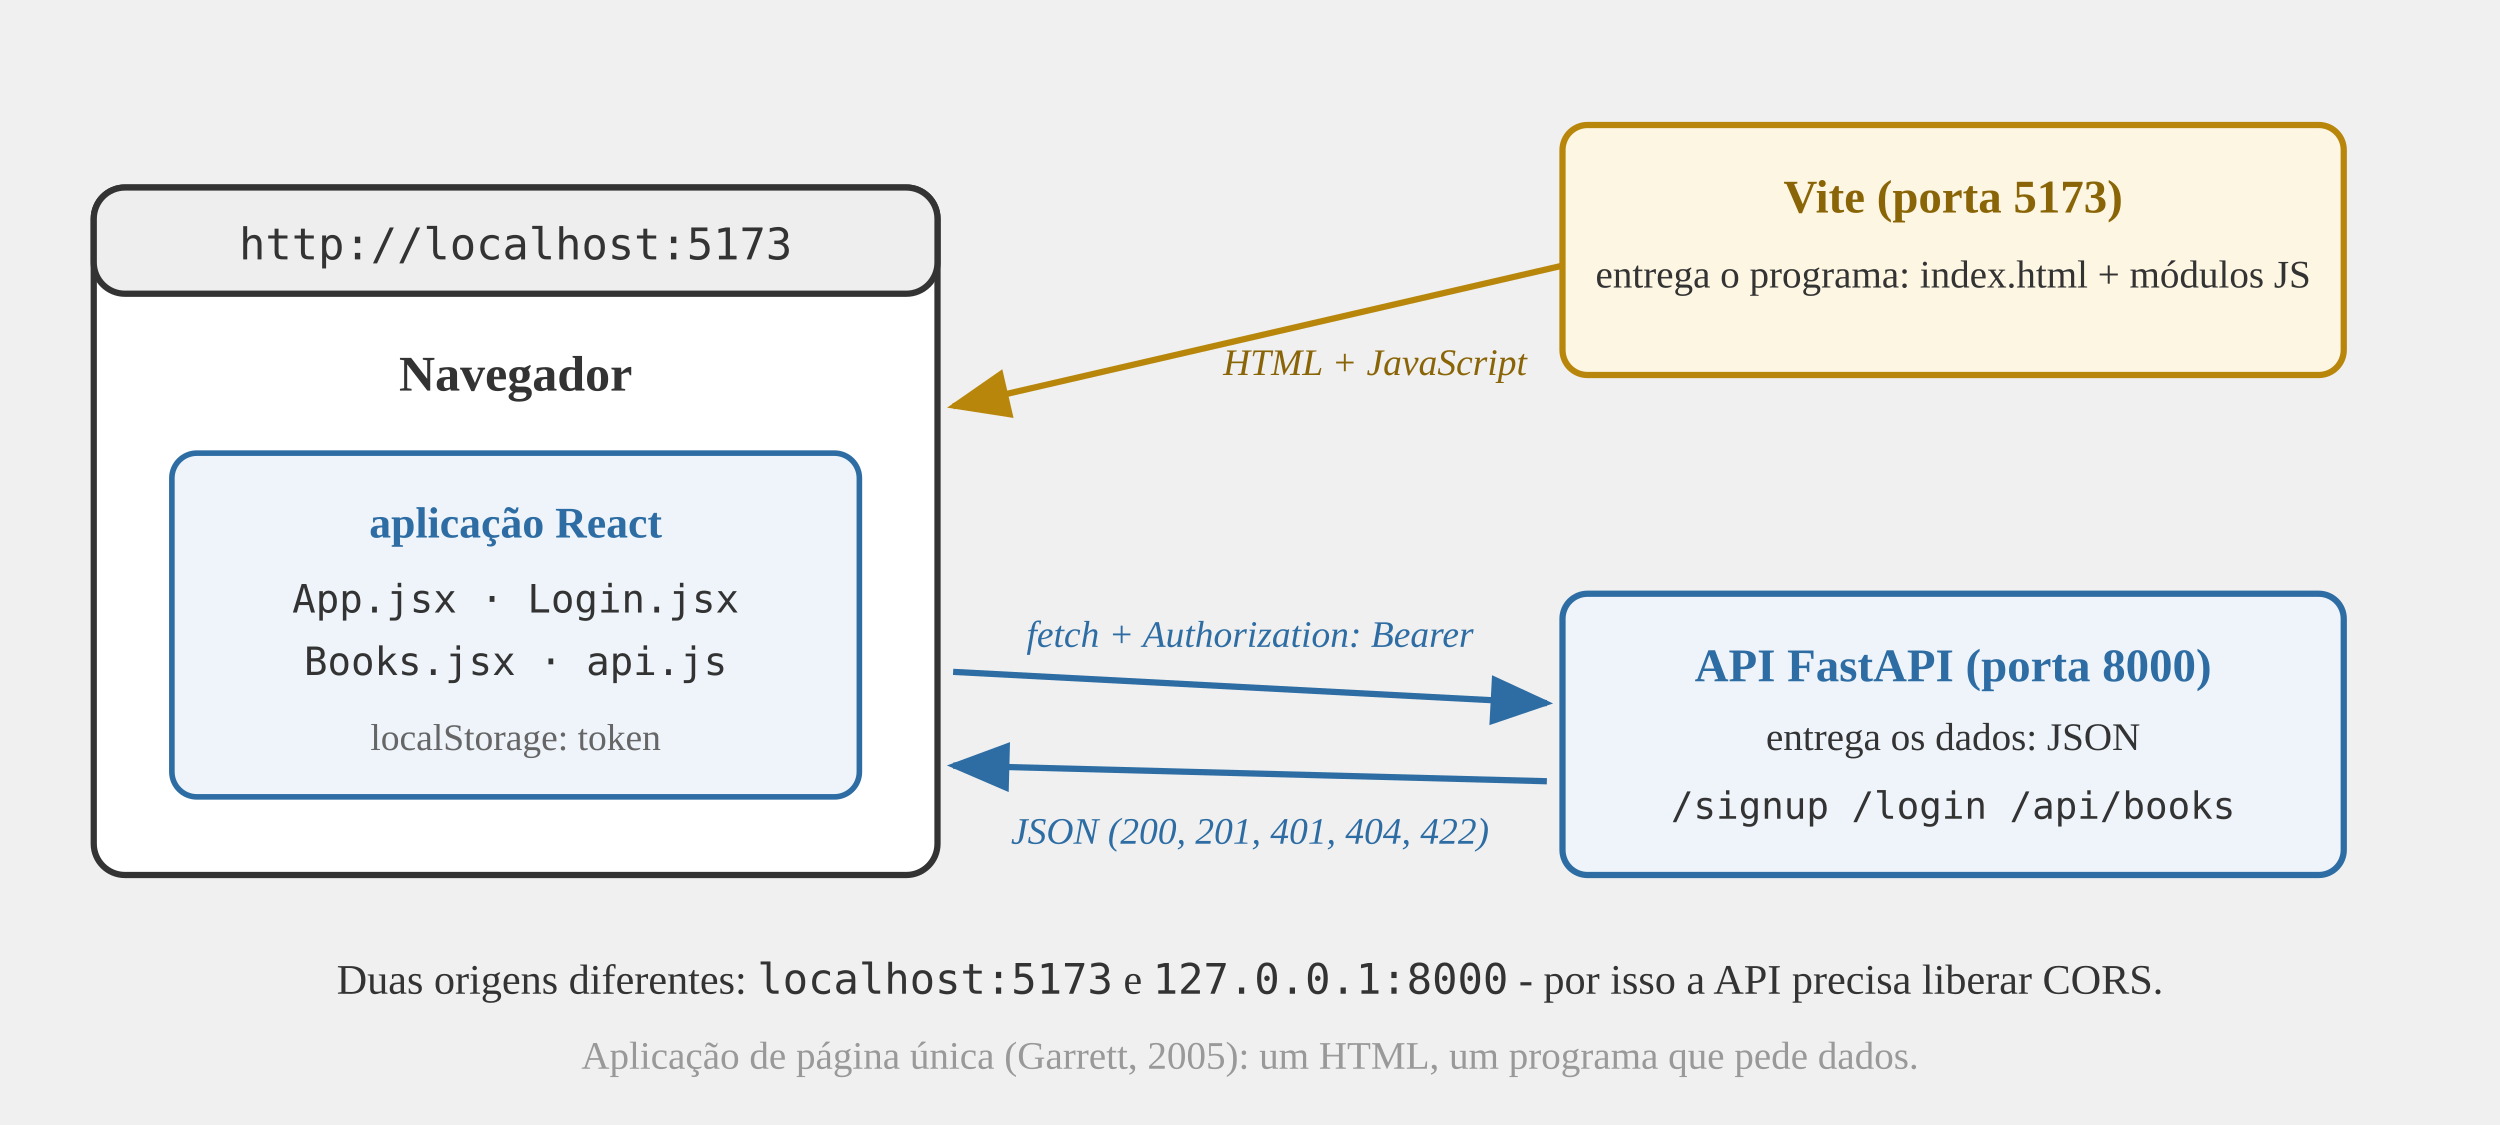
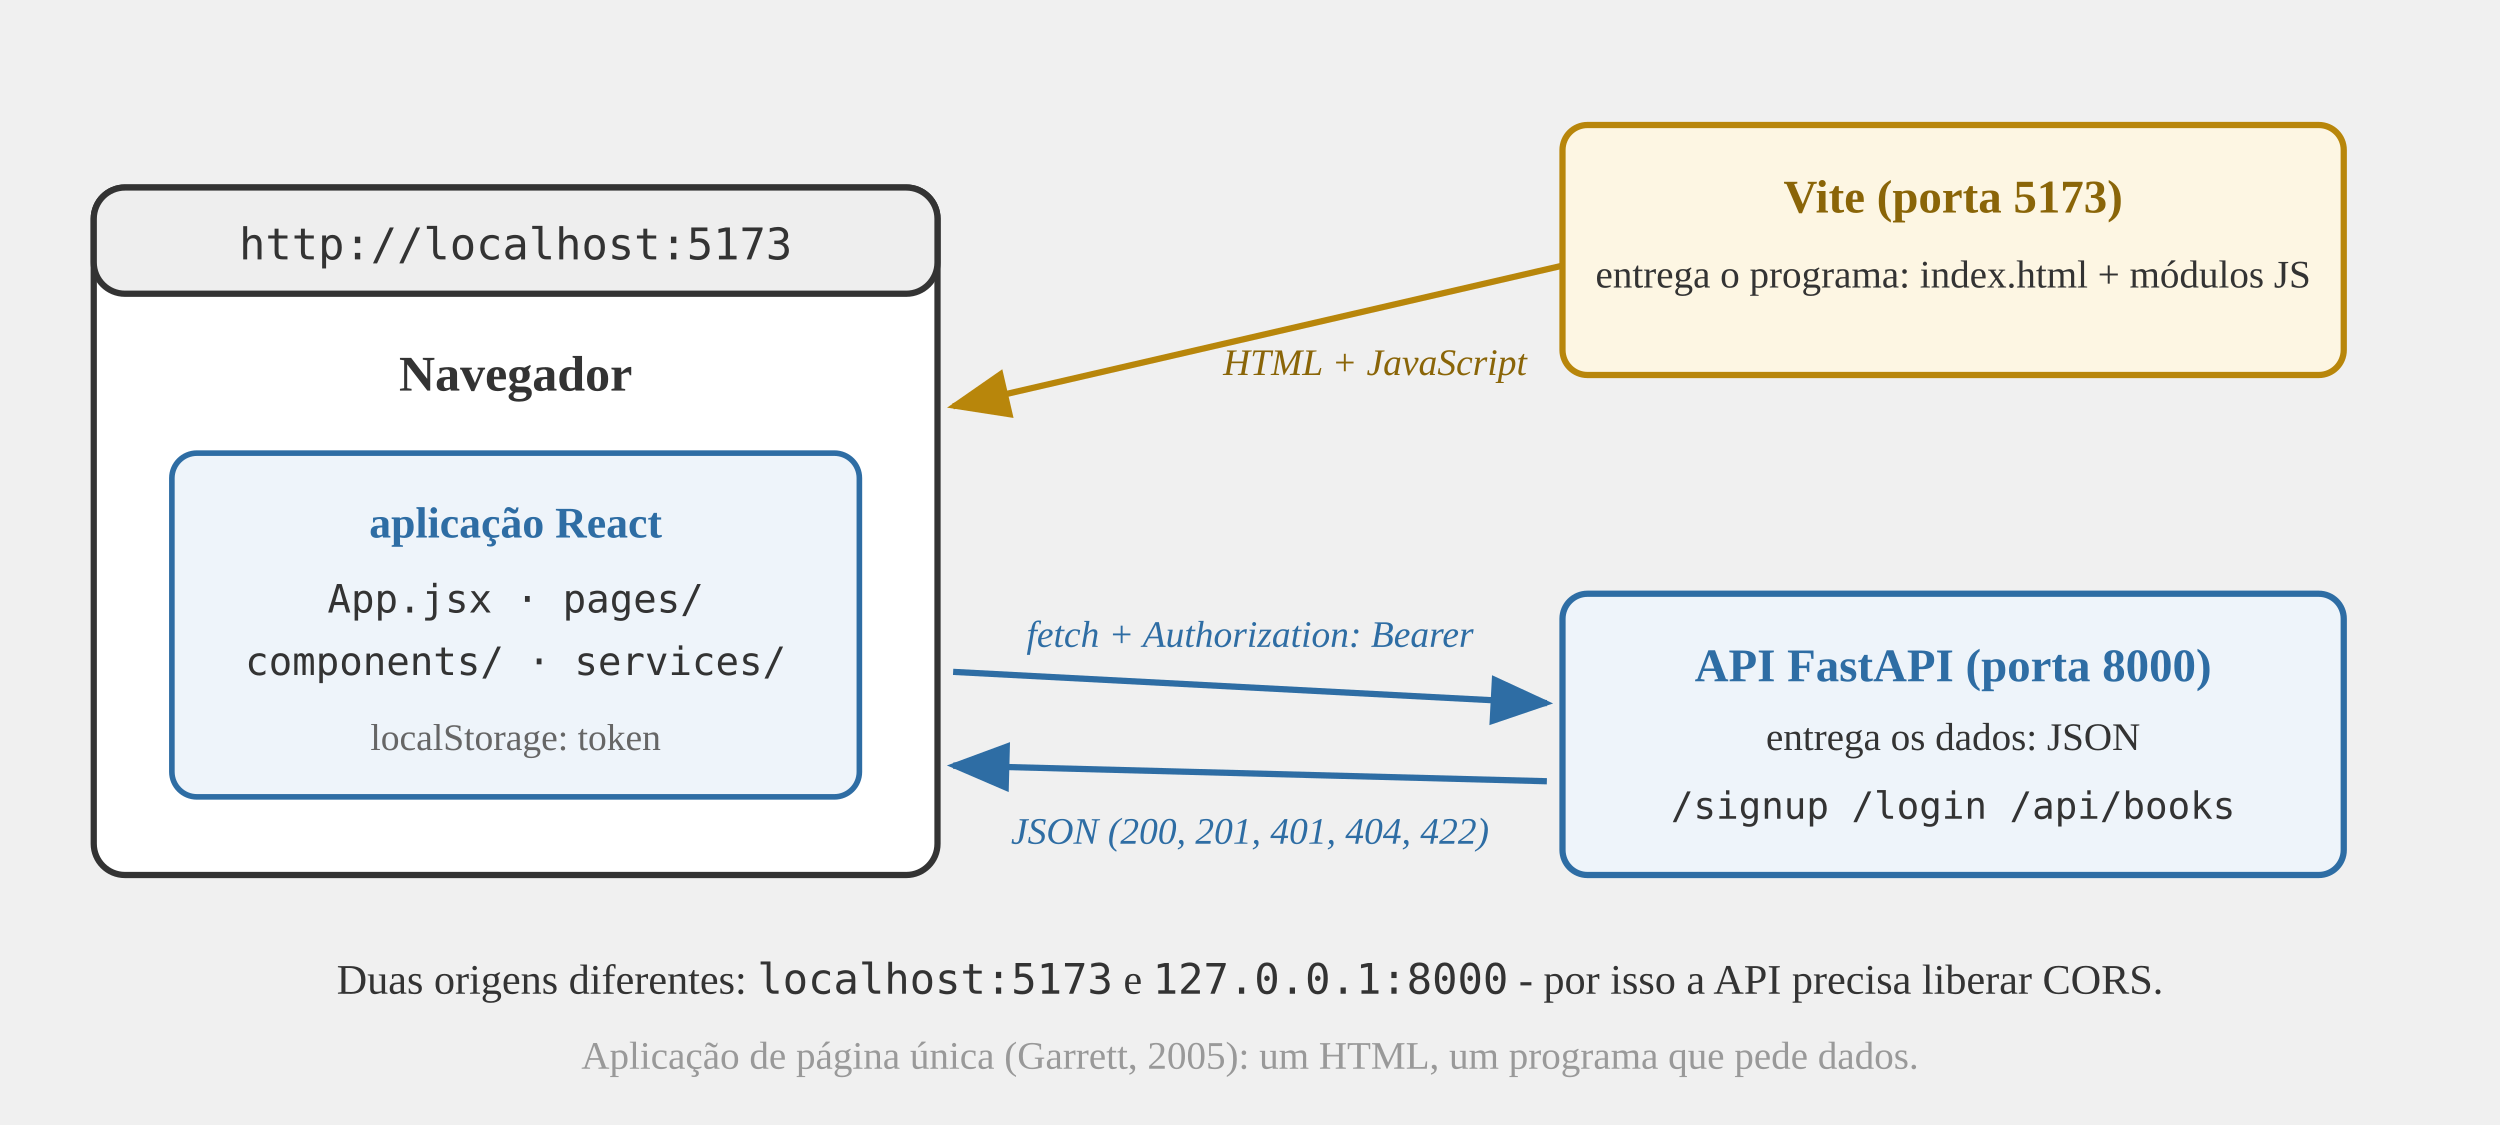
<svg xmlns="http://www.w3.org/2000/svg" viewBox="0 0 800 360" style="width:100%;max-width:760px">
  <defs>
    <marker id="setaA" markerWidth="10" markerHeight="8" refX="9" refY="4" orient="auto">
      <path d="M0,0 L10,4 L0,8 z" fill="#2e6da4" />
    </marker>
    <marker id="setaG" markerWidth="10" markerHeight="8" refX="9" refY="4" orient="auto">
      <path d="M0,0 L10,4 L0,8 z" fill="#b8860b" />
    </marker>
  </defs>
  <rect x="30" y="60" width="270" height="220" rx="10" fill="#fff" stroke="#333" stroke-width="2" />
  <rect x="30" y="60" width="270" height="34" rx="10" fill="#eee" stroke="#333" stroke-width="2" />
  <text x="165" y="83" text-anchor="middle" font-size="14" font-family="monospace" fill="#333">http://localhost:5173</text>
  <text x="165" y="125" text-anchor="middle" font-size="16" font-weight="bold" fill="#333">Navegador</text>
  <rect x="55" y="145" width="220" height="110" rx="8" fill="#eef4fa" stroke="#2e6da4" stroke-width="1.8" />
  <text x="165" y="172" text-anchor="middle" font-size="14" font-weight="bold" fill="#2e6da4">aplicação React</text>
-   <text x="165" y="196" text-anchor="middle" font-size="12.5" font-family="monospace" fill="#333">App.jsx · Login.jsx</text>
-   <text x="165" y="216" text-anchor="middle" font-size="12.5" font-family="monospace" fill="#333">Books.jsx · api.js</text>
+   <text x="165" y="196" text-anchor="middle" font-size="12.5" font-family="monospace" fill="#333">App.jsx · pages/</text>
+   <text x="165" y="216" text-anchor="middle" font-size="12.5" font-family="monospace" fill="#333">components/ · services/</text>
  <text x="165" y="240" text-anchor="middle" font-size="12" fill="#666">localStorage: token</text>
  <rect x="500" y="40" width="250" height="80" rx="8" fill="#fdf6e3" stroke="#b8860b" stroke-width="2" />
  <text x="625" y="68" text-anchor="middle" font-size="15" font-weight="bold" fill="#8a6508">Vite  (porta 5173)</text>
  <text x="625" y="92" text-anchor="middle" font-size="12.5" fill="#333">entrega o programa: index.html + módulos JS</text>
  <path d="M 500 85 L 305 130" fill="none" stroke="#b8860b" stroke-width="2" marker-end="url(#setaG)" />
  <text x="440" y="120" text-anchor="middle" font-size="12" fill="#8a6508" font-style="italic">HTML + JavaScript</text>
  <rect x="500" y="190" width="250" height="90" rx="8" fill="#eef4fa" stroke="#2e6da4" stroke-width="2" />
  <text x="625" y="218" text-anchor="middle" font-size="15" font-weight="bold" fill="#2e6da4">API FastAPI  (porta 8000)</text>
  <text x="625" y="240" text-anchor="middle" font-size="12.5" fill="#333">entrega os dados: JSON</text>
  <text x="625" y="262" text-anchor="middle" font-size="12" font-family="monospace" fill="#333">/signup  /login  /api/books</text>
  <path d="M 305 215 L 495 225" fill="none" stroke="#2e6da4" stroke-width="2" marker-end="url(#setaA)" />
  <path d="M 495 250 L 305 245" fill="none" stroke="#2e6da4" stroke-width="2" marker-end="url(#setaA)" />
  <text x="400" y="207" text-anchor="middle" font-size="12" fill="#2e6da4" font-style="italic">fetch + Authorization: Bearer</text>
  <text x="400" y="270" text-anchor="middle" font-size="12" fill="#2e6da4" font-style="italic">JSON (200, 201, 401, 404, 422)</text>
  <text x="400" y="318" text-anchor="middle" font-size="13.5" fill="#333">Duas origens diferentes: <tspan font-family="monospace">localhost:5173</tspan> e <tspan font-family="monospace">127.0.0.1:8000</tspan> - por isso a API precisa liberar CORS.</text>
  <text x="400" y="342" text-anchor="middle" font-size="12.5" fill="#999">Aplicação de página única (Garrett, 2005): um HTML, um programa que pede dados.</text>
</svg>
